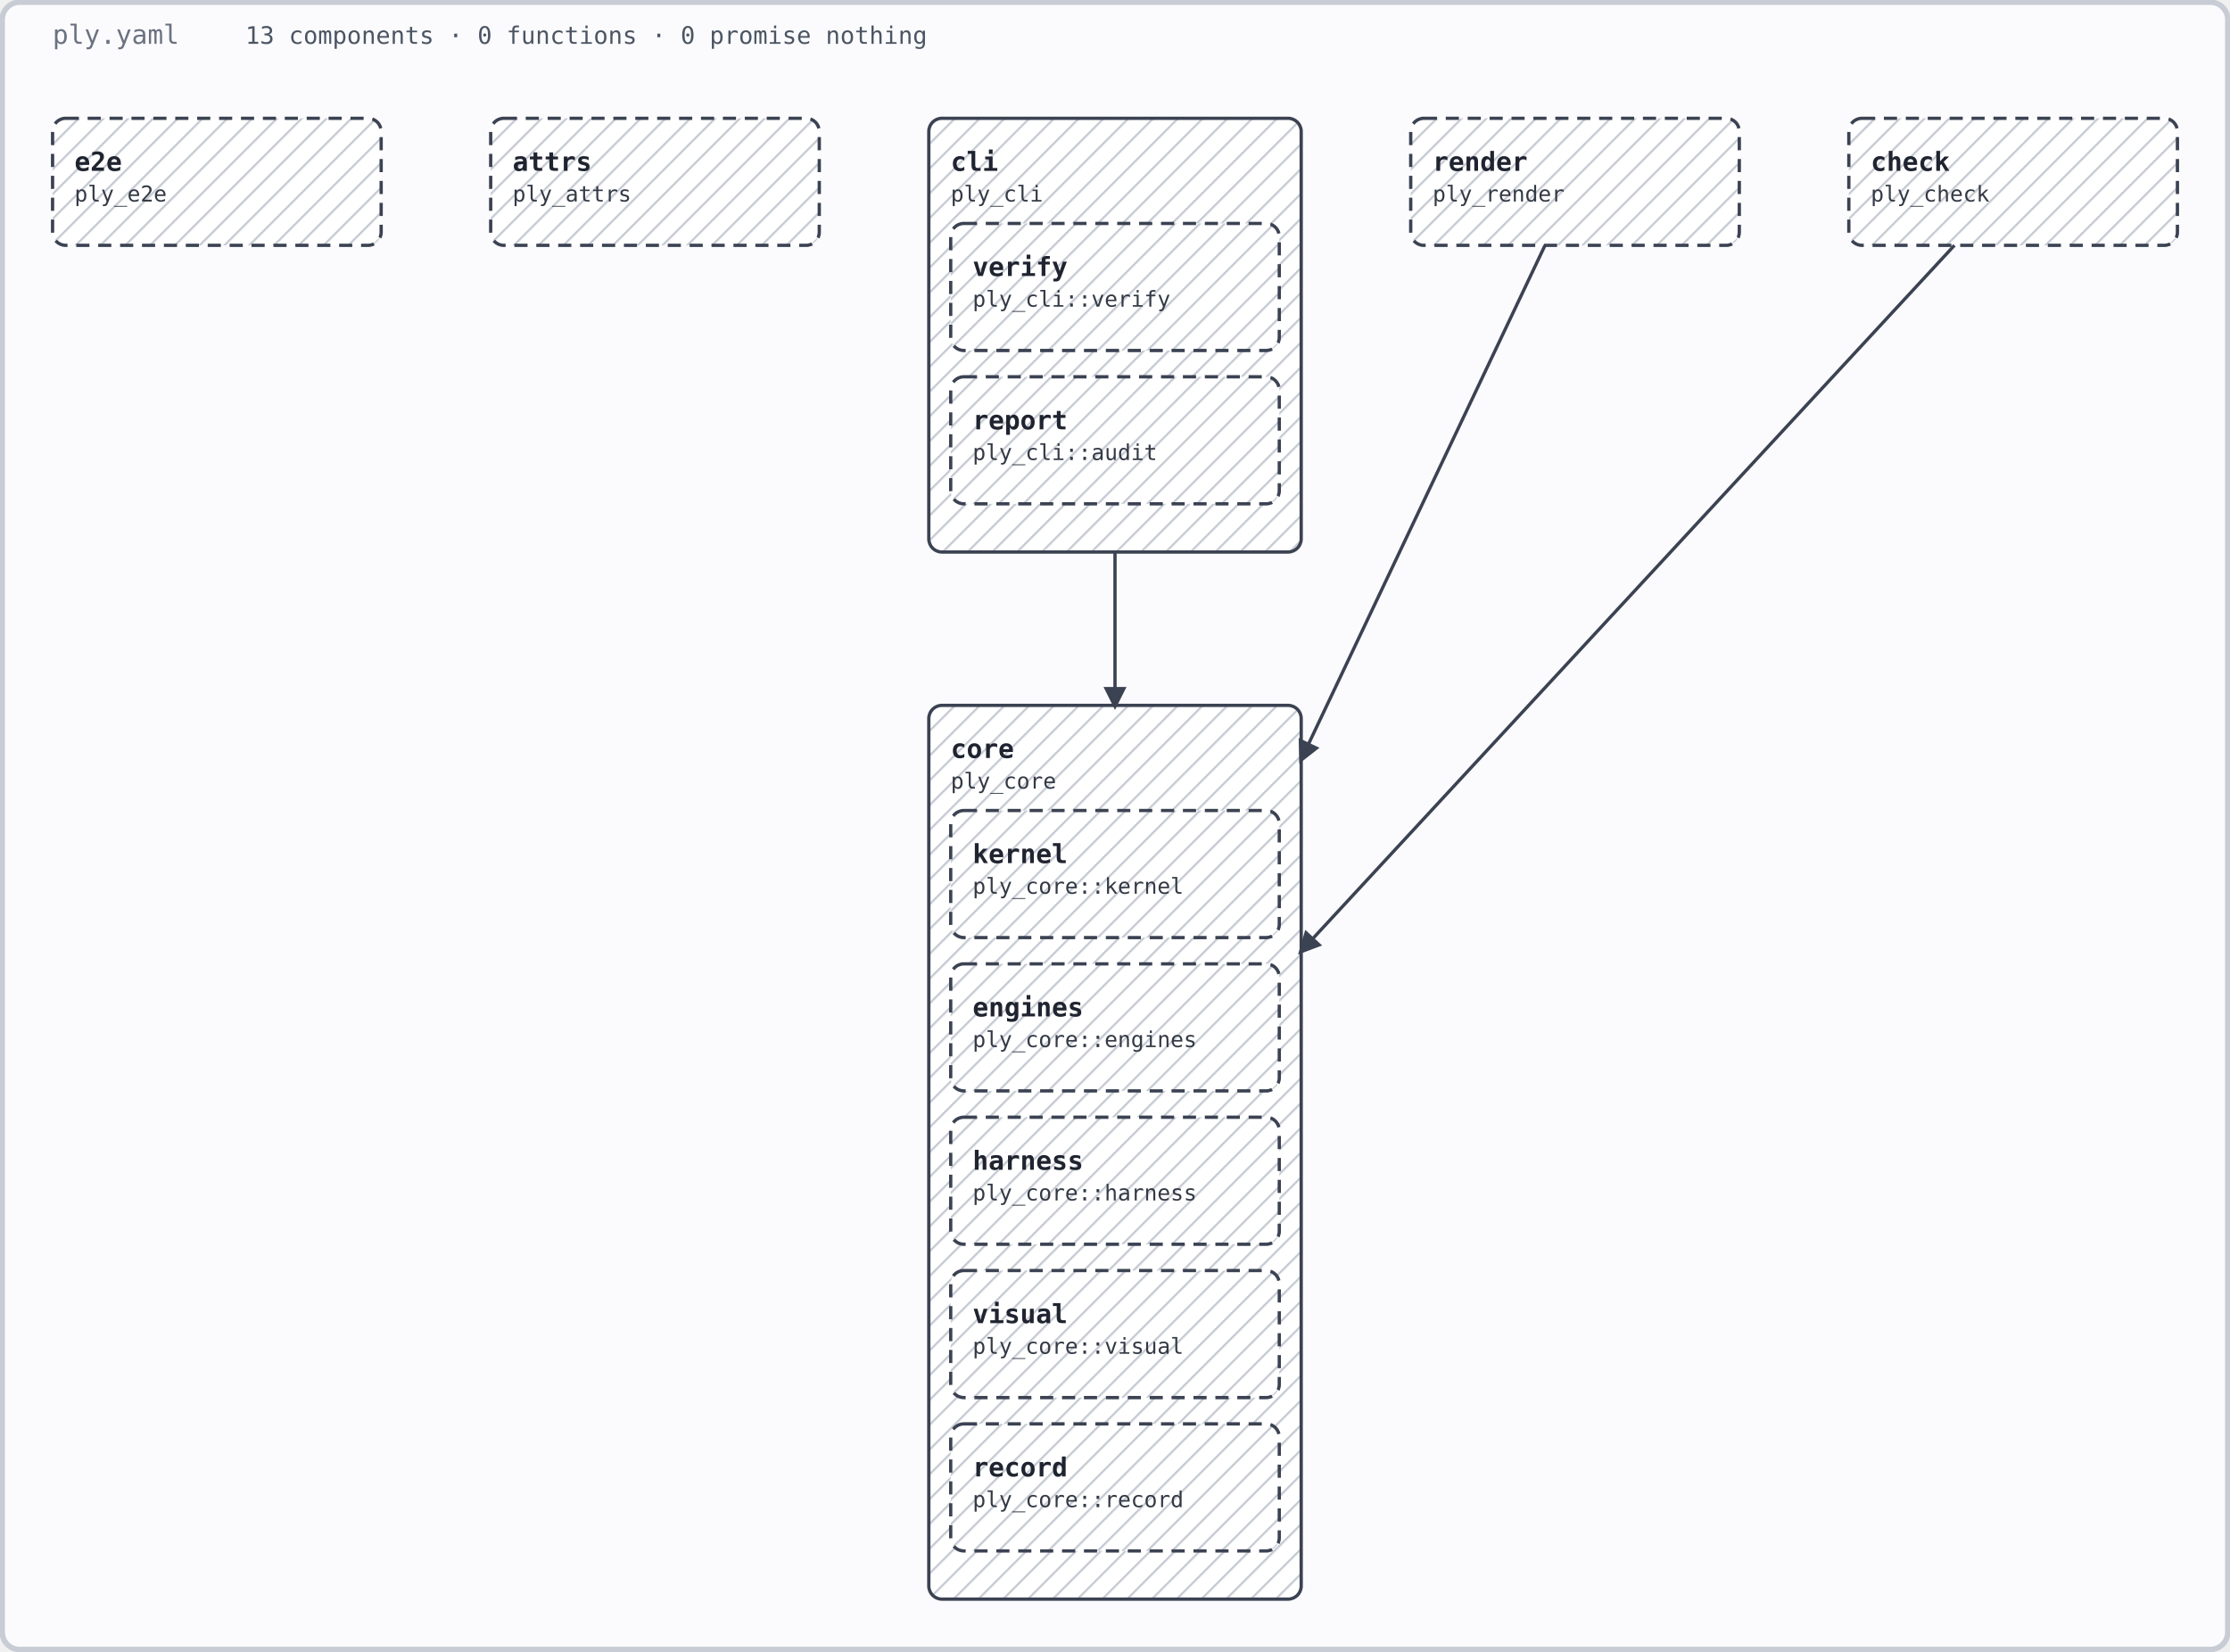
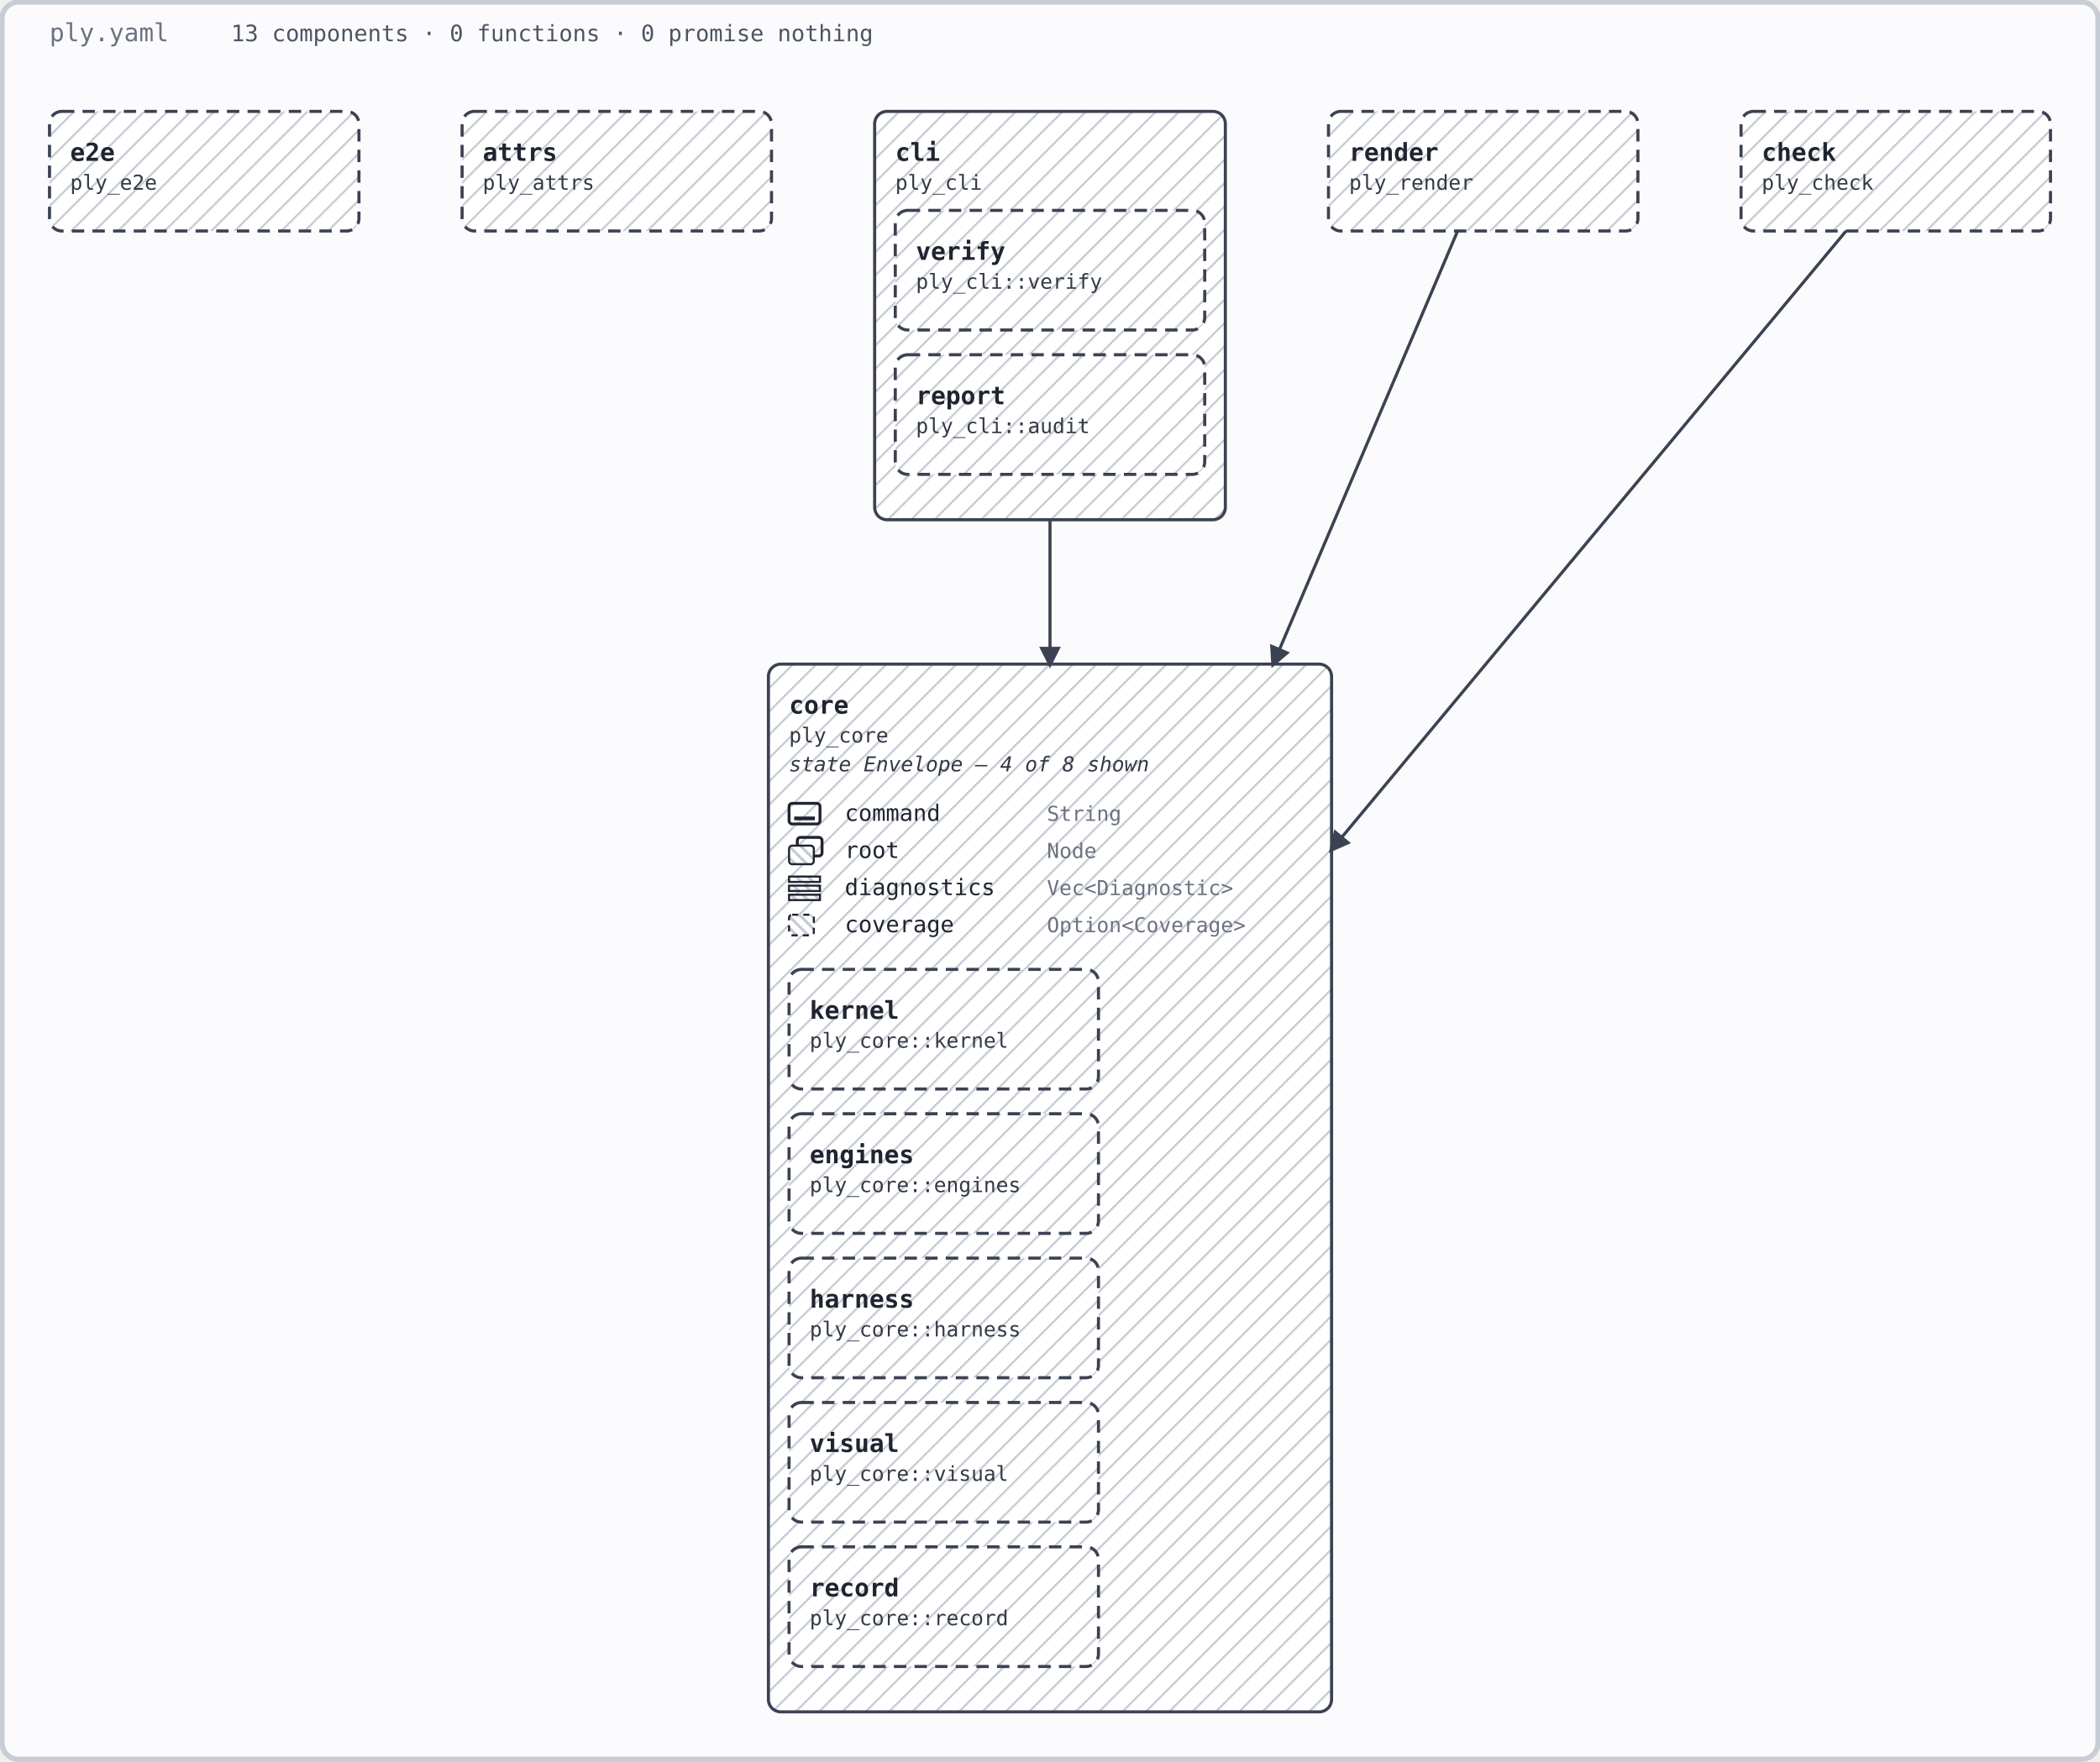
- <svg xmlns="http://www.w3.org/2000/svg" width="1018.0" height="754.0" viewBox="0 0 1018.0 754.0" font-family="monospace" font-size="12">
-   <style>.workspace-frame{fill:#fbfbfd;stroke:#c8ccd4;stroke-width:2.5}.workspace-title{fill:#6b7280}.verdict-strip-text{fill:#4b5563;font-size:11px}.component-box{stroke:#3b4252;stroke-width:1.5}.hollow-box{stroke-dasharray:6 4}.collapsed-stack{stroke:#3b4252;stroke-width:1.5}.pure-seal{fill:none;stroke:#3b4252}.strict-notch{fill:#1f2430}.component-name{fill:#1f2430;font-weight:bold}.component-anchor{fill:#333a45;font-size:10px}.component-owns{fill:#333a45;font-size:10px;font-style:italic}.ceiling-unclaimed{fill:url(#unclaimed-hatch)}.ceiling-tested{fill:#eef0f3}.ceiling-fuzzed{fill:#d2d7de}.ceiling-bounded{fill:#aeb6c2}.ceiling-proved{fill:#8792a3}.contract-mark{fill:#1f2430}.fn-clause{font:11px ui-monospace,SFMono-Regular,Menlo,monospace;fill:#3c4658}.cap-badge rect{fill:#eceef2;stroke:#9aa2b1}.cap-badge text{fill:#4b5563;font-size:10px}.profile-tag rect{fill:#eef2fb;stroke:#5570a8}.profile-tag text{fill:#334b78;font-size:10px}.fn-chip-box{fill:#f6f7f9;stroke:#9aa2b1}.fn-chip-box-synth{fill:#ecdff5;stroke:#9aa2b1}.fn-name{fill:#1f2430}.fn-checks{fill:#4b5563;font-size:9px}.fn-check-with{fill:#6b7280;font-size:10px}.fn-examples{fill:#6b7280;font-size:10px}.fn-shield{fill:none;stroke:#9a7a1f;font-size:13px}.unresolved-pin circle,.registry-pin circle{fill:#fff6d8;stroke:#b08900}.pin-label{fill:#7a5c00;font-size:10px;text-anchor:middle}.edge-line{fill:none;stroke:#3b4252;stroke-width:1.5}.edge-label{fill:#3b4252;font-size:10px;text-anchor:middle}.deny-line{fill:none;stroke:#c9534f;stroke-width:1.5}.deny-bar{stroke:#c9534f;stroke-width:3}.deny-except{fill:#8f2f2c;font-size:10px;text-anchor:middle}.any-node circle{fill:#eceef2;stroke:#9aa2b1}.any-label{fill:#4b5563;text-anchor:middle}.external-box{fill:none;stroke:#3b4252;stroke-width:1.5}#arrow path{fill:#3b4252}@media (prefers-color-scheme: dark){.workspace-frame{fill:#15171c;stroke:#333947}.workspace-title{fill:#8b93a1}.verdict-strip-text{fill:#a3abb9}.component-box,.collapsed-stack,.external-box{stroke:#8891a3}.component-name{fill:#e6e9ef}.component-anchor,.component-owns{fill:#98a0ae}.ceiling-unclaimed{fill:url(#unclaimed-hatch-dark)}.ceiling-tested{fill:#242832}.ceiling-fuzzed{fill:#333947}.ceiling-bounded{fill:#464e60}.ceiling-proved{fill:#5b6479}.contract-mark{fill:#c8cede}.fn-clause{fill:#aab3c4}.cap-badge rect{fill:#252a35;stroke:#6d7686}.cap-badge text{fill:#b6bdca}.profile-tag rect{fill:#1d2532;stroke:#5570a8}.profile-tag text{fill:#9fb6dd}.fn-chip-box{fill:#1c1f27;stroke:#6d7686}.fn-chip-box-synth{fill:#2a2033;stroke:#6d7686}.fn-name{fill:#e6e9ef}.fn-checks{fill:#a3abb9}.fn-check-with,.fn-examples{fill:#8b93a1}.pure-seal,.strict-notch{fill:#c8cede}.pure-seal{fill:none;stroke:#c8cede}.edge-line{stroke:#98a0ae}.edge-label{fill:#a3abb9}.deny-line,.deny-bar{stroke:#e8524b}.deny-except{fill:#e8524b}.any-node circle{fill:#252a35;stroke:#6d7686}.any-label{fill:#a3abb9}.unresolved-pin circle,.registry-pin circle{fill:#2e2814;stroke:#d4a72c}.pin-label{fill:#e3c66b}#arrow path{fill:#98a0ae}}</style>
+ <svg xmlns="http://www.w3.org/2000/svg" width="1018.0" height="854.0" viewBox="0 0 1018.0 854.0" font-family="monospace" font-size="12">
+   <style>.workspace-frame{fill:#fbfbfd;stroke:#c8ccd4;stroke-width:2.5}.workspace-title{fill:#6b7280}.verdict-strip-text{fill:#4b5563;font-size:11px}.component-box{stroke:#3b4252;stroke-width:1.5}.hollow-box{stroke-dasharray:6 4}.collapsed-stack{stroke:#3b4252;stroke-width:1.5}.pure-seal{fill:none;stroke:#3b4252}.strict-notch{fill:#1f2430}.component-name{fill:#1f2430;font-weight:bold}.component-anchor{fill:#333a45;font-size:10px}.component-owns{fill:#333a45;font-size:10px;font-style:italic}.ceiling-unclaimed{fill:url(#unclaimed-hatch)}.ceiling-tested{fill:#eef0f3}.ceiling-fuzzed{fill:#d2d7de}.ceiling-bounded{fill:#aeb6c2}.ceiling-proved{fill:#8792a3}.contract-mark{fill:#1f2430}.fn-clause{font:11px ui-monospace,SFMono-Regular,Menlo,monospace;fill:#3c4658}.cap-badge rect{fill:#eceef2;stroke:#9aa2b1}.cap-badge text{fill:#4b5563;font-size:10px}.profile-tag rect{fill:#eef2fb;stroke:#5570a8}.profile-tag text{fill:#334b78;font-size:10px}.fn-chip-box{fill:#f6f7f9;stroke:#9aa2b1}.fn-chip-box-synth{fill:#ecdff5;stroke:#9aa2b1}.fn-name{fill:#1f2430}.fn-checks{fill:#4b5563;font-size:9px}.fn-check-with{fill:#6b7280;font-size:10px}.fn-examples{fill:#6b7280;font-size:10px}.fn-shield{fill:none;stroke:#9a7a1f;font-size:13px}.unresolved-pin circle,.registry-pin circle{fill:#fff6d8;stroke:#b08900}.pin-label{fill:#7a5c00;font-size:10px;text-anchor:middle}.edge-line{fill:none;stroke:#3b4252;stroke-width:1.5}.edge-label{fill:#3b4252;font-size:10px;text-anchor:middle}.deny-line{fill:none;stroke:#c9534f;stroke-width:1.5}.deny-bar{stroke:#c9534f;stroke-width:3}.deny-except{fill:#8f2f2c;font-size:10px;text-anchor:middle}.any-node circle{fill:#eceef2;stroke:#9aa2b1}.any-label{fill:#4b5563;text-anchor:middle}.external-box{fill:none;stroke:#3b4252;stroke-width:1.5}#arrow path{fill:#3b4252}@media (prefers-color-scheme: dark){.workspace-frame{fill:#15171c;stroke:#333947}.workspace-title{fill:#8b93a1}.verdict-strip-text{fill:#a3abb9}.component-box,.collapsed-stack,.external-box{stroke:#8891a3}.component-name{fill:#e6e9ef}.component-anchor,.component-owns{fill:#98a0ae}.ceiling-unclaimed{fill:url(#unclaimed-hatch-dark)}.ceiling-tested{fill:#242832}.ceiling-fuzzed{fill:#333947}.ceiling-bounded{fill:#464e60}.ceiling-proved{fill:#5b6479}.contract-mark{fill:#c8cede}.fn-clause{fill:#aab3c4}.cap-badge rect{fill:#252a35;stroke:#6d7686}.cap-badge text{fill:#b6bdca}.profile-tag rect{fill:#1d2532;stroke:#5570a8}.profile-tag text{fill:#9fb6dd}.fn-chip-box{fill:#1c1f27;stroke:#6d7686}.fn-chip-box-synth{fill:#2a2033;stroke:#6d7686}.fn-name{fill:#e6e9ef}.fn-checks{fill:#a3abb9}.fn-check-with,.fn-examples{fill:#8b93a1}.pure-seal,.strict-notch{fill:#c8cede}.pure-seal{fill:none;stroke:#c8cede}.edge-line{stroke:#98a0ae}.edge-label{fill:#a3abb9}.deny-line,.deny-bar{stroke:#e8524b}.deny-except{fill:#e8524b}.any-node circle{fill:#252a35;stroke:#6d7686}.any-label{fill:#a3abb9}.unresolved-pin circle,.registry-pin circle{fill:#2e2814;stroke:#d4a72c}.pin-label{fill:#e3c66b}#arrow path{fill:#98a0ae}}.state-glyph-ink{fill:#1f2430}.state-glyph-out{fill:none;stroke:#1f2430;stroke-width:1.4}.state-glyph-front{fill:#fbfbfd}.state-glyph-dashed{stroke-dasharray:3 2.4}.state-glyph-hatched{fill:url(#state-hatch);stroke:#1f2430;stroke-width:1}.state-field-name{fill:#1f2430;font-size:11px}.state-field-type{fill:#6b7280;font-size:10px}@media (prefers-color-scheme: dark){.state-glyph-ink{fill:#c8cede}.state-glyph-out{fill:none;stroke:#c8cede}.state-glyph-front{fill:#15171c}.state-glyph-hatched{fill:url(#state-hatch-dark);stroke:#c8cede;stroke-width:1}.state-field-name{fill:#e6e9ef}.state-field-type{fill:#8b93a1}}</style>
  <defs>
    <marker id="arrow" viewBox="0 0 10 10" refX="8" refY="5" markerWidth="7" markerHeight="7" orient="auto-start-reverse">
      <path d="M 0 0 L 10 5 L 0 10 z" />
    </marker>
    <pattern id="unclaimed-hatch" patternUnits="userSpaceOnUse" width="8" height="8" patternTransform="rotate(45)">
      <rect width="8" height="8" fill="#fff" />
      <line x1="0" y1="0" x2="0" y2="8" stroke="#c8ccd4" stroke-width="2" />
    </pattern>
    <pattern id="unclaimed-hatch-dark" patternUnits="userSpaceOnUse" width="8" height="8" patternTransform="rotate(45)">
      <rect width="8" height="8" fill="#15171c" />
      <line x1="0" y1="0" x2="0" y2="8" stroke="#4a5262" stroke-width="2" />
    </pattern>
+     <pattern id="state-hatch" patternUnits="userSpaceOnUse" width="4" height="4" patternTransform="rotate(-45)">
+       <rect width="4" height="4" fill="#fff" />
+       <rect width="1.4" height="4" fill="#c8ccd4" />
+     </pattern>
+     <pattern id="state-hatch-dark" patternUnits="userSpaceOnUse" width="4" height="4" patternTransform="rotate(-45)">
+       <rect width="4" height="4" fill="#15171c" />
+       <rect width="1.4" height="4" fill="#4a5262" />
+     </pattern>
  </defs>
-   <rect class="workspace-frame" x="1" y="1" width="1016.0" height="752.0" rx="8" />
+   <rect class="workspace-frame" x="1" y="1" width="1016.0" height="852.0" rx="8" />
  <g>
    <text class="workspace-title" x="24.0" y="20">ply.yaml</text>
  </g>
  <g class="verdict-strip">
    <text class="verdict-strip-text" x="112.0" y="20">13 components · 0 functions · 0 promise nothing</text>
  </g>
  <g transform="translate(24.0,54.0)">
    <g class="component" data-name="e2e">
      <rect class="component-box ceiling-unclaimed hollow-box" x="0" y="0" width="150.0" height="58.0" rx="6" />
      <text class="component-name" x="10.0" y="24.0">e2e</text>
      <text class="component-anchor" x="10.0" y="38.0">ply_e2e</text>
    </g>
  </g>
  <g transform="translate(224.0,54.0)">
    <g class="component" data-name="attrs">
      <rect class="component-box ceiling-unclaimed hollow-box" x="0" y="0" width="150.0" height="58.0" rx="6" />
      <text class="component-name" x="10.0" y="24.0">attrs</text>
      <text class="component-anchor" x="10.0" y="38.0">ply_attrs</text>
    </g>
  </g>
-   <g transform="translate(424.0,322.0)">
+   <g transform="translate(372.5,322.0)">
    <g class="component" data-name="core">
-       <rect class="component-box ceiling-unclaimed" x="0" y="0" width="170.0" height="408.0" rx="6" />
+       <rect class="component-box ceiling-unclaimed" x="0" y="0" width="273.0" height="508.0" rx="6" />
      <text class="component-name" x="10.0" y="24.0">core</text>
      <text class="component-anchor" x="10.0" y="38.0">ply_core</text>
-       <g transform="translate(10.0,48.0)">
+       <text class="component-owns" x="10.0" y="52.0">state Envelope — 4 of 8 shown</text>
+       <g class="state-field" data-field="command">
+         <rect class="state-glyph-out" x="10.0" y="67.5" width="15" height="10" rx="1.5" />
+         <rect class="state-glyph-ink" x="12.5" y="73.9" width="10" height="1.8" />
+         <text class="state-field-name" x="37.0" y="76.0">command</text>
+         <text class="state-field-type" x="135.0" y="76.0">String</text>
+       </g>
+       <g class="state-field" data-field="root">
+         <rect class="state-glyph-out" x="14.0" y="84.0" width="12" height="9" rx="1.5" />
+         <rect class="state-glyph-out state-glyph-hatched" x="10.0" y="88.0" width="12" height="9" rx="1.5" />
+         <text class="state-field-name" x="37.0" y="94.0">root</text>
+         <text class="state-field-type" x="135.0" y="94.0">Node</text>
+       </g>
+       <g class="state-field" data-field="diagnostics">
+         <rect class="state-glyph-ink state-glyph-hatched" x="10.0" y="103.0" width="15" height="2.6" />
+         <rect class="state-glyph-ink state-glyph-hatched" x="10.0" y="107.4" width="15" height="2.6" />
+         <rect class="state-glyph-ink state-glyph-hatched" x="10.0" y="111.8" width="15" height="2.6" />
+         <text class="state-field-name" x="37.0" y="112.0">diagnostics</text>
+         <text class="state-field-type" x="135.0" y="112.0">Vec&lt;Diagnostic&gt;</text>
+       </g>
+       <g class="state-field" data-field="coverage">
+         <rect class="state-glyph-out state-glyph-dashed state-glyph-hatched" x="10.0" y="121.5" width="12" height="10" rx="1.5" />
+         <text class="state-field-name" x="37.0" y="130.0">coverage</text>
+         <text class="state-field-type" x="135.0" y="130.0">Option&lt;Coverage&gt;</text>
+       </g>
+       <g transform="translate(10.0,148.0)">
        <g class="component" data-name="kernel">
          <rect class="component-box ceiling-unclaimed hollow-box" x="0" y="0" width="150.0" height="58.0" rx="6" />
          <text class="component-name" x="10.0" y="24.0">kernel</text>
          <text class="component-anchor" x="10.0" y="38.0">ply_core::kernel</text>
        </g>
      </g>
-       <g transform="translate(10.0,118.0)">
+       <g transform="translate(10.0,218.0)">
        <g class="component" data-name="engines">
          <rect class="component-box ceiling-unclaimed hollow-box" x="0" y="0" width="150.0" height="58.0" rx="6" />
          <text class="component-name" x="10.0" y="24.0">engines</text>
          <text class="component-anchor" x="10.0" y="38.0">ply_core::engines</text>
        </g>
      </g>
-       <g transform="translate(10.0,188.0)">
+       <g transform="translate(10.0,288.0)">
        <g class="component" data-name="harness">
          <rect class="component-box ceiling-unclaimed hollow-box" x="0" y="0" width="150.0" height="58.0" rx="6" />
          <text class="component-name" x="10.0" y="24.0">harness</text>
          <text class="component-anchor" x="10.0" y="38.0">ply_core::harness</text>
        </g>
      </g>
-       <g transform="translate(10.0,258.0)">
+       <g transform="translate(10.0,358.0)">
        <g class="component" data-name="visual">
          <rect class="component-box ceiling-unclaimed hollow-box" x="0" y="0" width="150.0" height="58.0" rx="6" />
          <text class="component-name" x="10.0" y="24.0">visual</text>
          <text class="component-anchor" x="10.0" y="38.0">ply_core::visual</text>
        </g>
      </g>
-       <g transform="translate(10.0,328.0)">
+       <g transform="translate(10.0,428.0)">
        <g class="component" data-name="record">
          <rect class="component-box ceiling-unclaimed hollow-box" x="0" y="0" width="150.0" height="58.0" rx="6" />
          <text class="component-name" x="10.0" y="24.0">record</text>
          <text class="component-anchor" x="10.0" y="38.0">ply_core::record</text>
        </g>
      </g>
    </g>
  </g>
  <g transform="translate(424.0,54.0)">
    <g class="component" data-name="cli">
      <rect class="component-box ceiling-unclaimed" x="0" y="0" width="170.0" height="198.0" rx="6" />
      <text class="component-name" x="10.0" y="24.0">cli</text>
      <text class="component-anchor" x="10.0" y="38.0">ply_cli</text>
      <g transform="translate(10.0,48.0)">
        <g class="component" data-name="verify">
          <rect class="component-box ceiling-unclaimed hollow-box" x="0" y="0" width="150.0" height="58.0" rx="6" />
          <text class="component-name" x="10.0" y="24.0">verify</text>
          <text class="component-anchor" x="10.0" y="38.0">ply_cli::verify</text>
        </g>
      </g>
      <g transform="translate(10.0,118.0)">
        <g class="component" data-name="report">
          <rect class="component-box ceiling-unclaimed hollow-box" x="0" y="0" width="150.0" height="58.0" rx="6" />
          <text class="component-name" x="10.0" y="24.0">report</text>
          <text class="component-anchor" x="10.0" y="38.0">ply_cli::audit</text>
        </g>
      </g>
    </g>
  </g>
  <g transform="translate(644.0,54.0)">
    <g class="component" data-name="render">
      <rect class="component-box ceiling-unclaimed hollow-box" x="0" y="0" width="150.0" height="58.0" rx="6" />
      <text class="component-name" x="10.0" y="24.0">render</text>
      <text class="component-anchor" x="10.0" y="38.0">ply_render</text>
    </g>
  </g>
  <g transform="translate(844.0,54.0)">
    <g class="component" data-name="check">
      <rect class="component-box ceiling-unclaimed hollow-box" x="0" y="0" width="150.0" height="58.0" rx="6" />
      <text class="component-name" x="10.0" y="24.0">check</text>
      <text class="component-anchor" x="10.0" y="38.0">ply_check</text>
    </g>
  </g>
  <g class="edge-call">
    <path class="edge-line" d="M 509.0 252.0 L 509.0 322.0" marker-end="url(#arrow)" />
  </g>
  <g class="edge-call">
-     <path class="edge-line" d="M 705.3 112.0 L 594.0 346.7" marker-end="url(#arrow)" />
+     <path class="edge-line" d="M 706.6 112.0 L 617.2 322.0" marker-end="url(#arrow)" />
  </g>
  <g class="edge-call">
-     <path class="edge-line" d="M 892.2 112.0 L 594.0 434.2" marker-end="url(#arrow)" />
+     <path class="edge-line" d="M 894.9 112.0 L 645.5 411.9" marker-end="url(#arrow)" />
  </g>
</svg>
